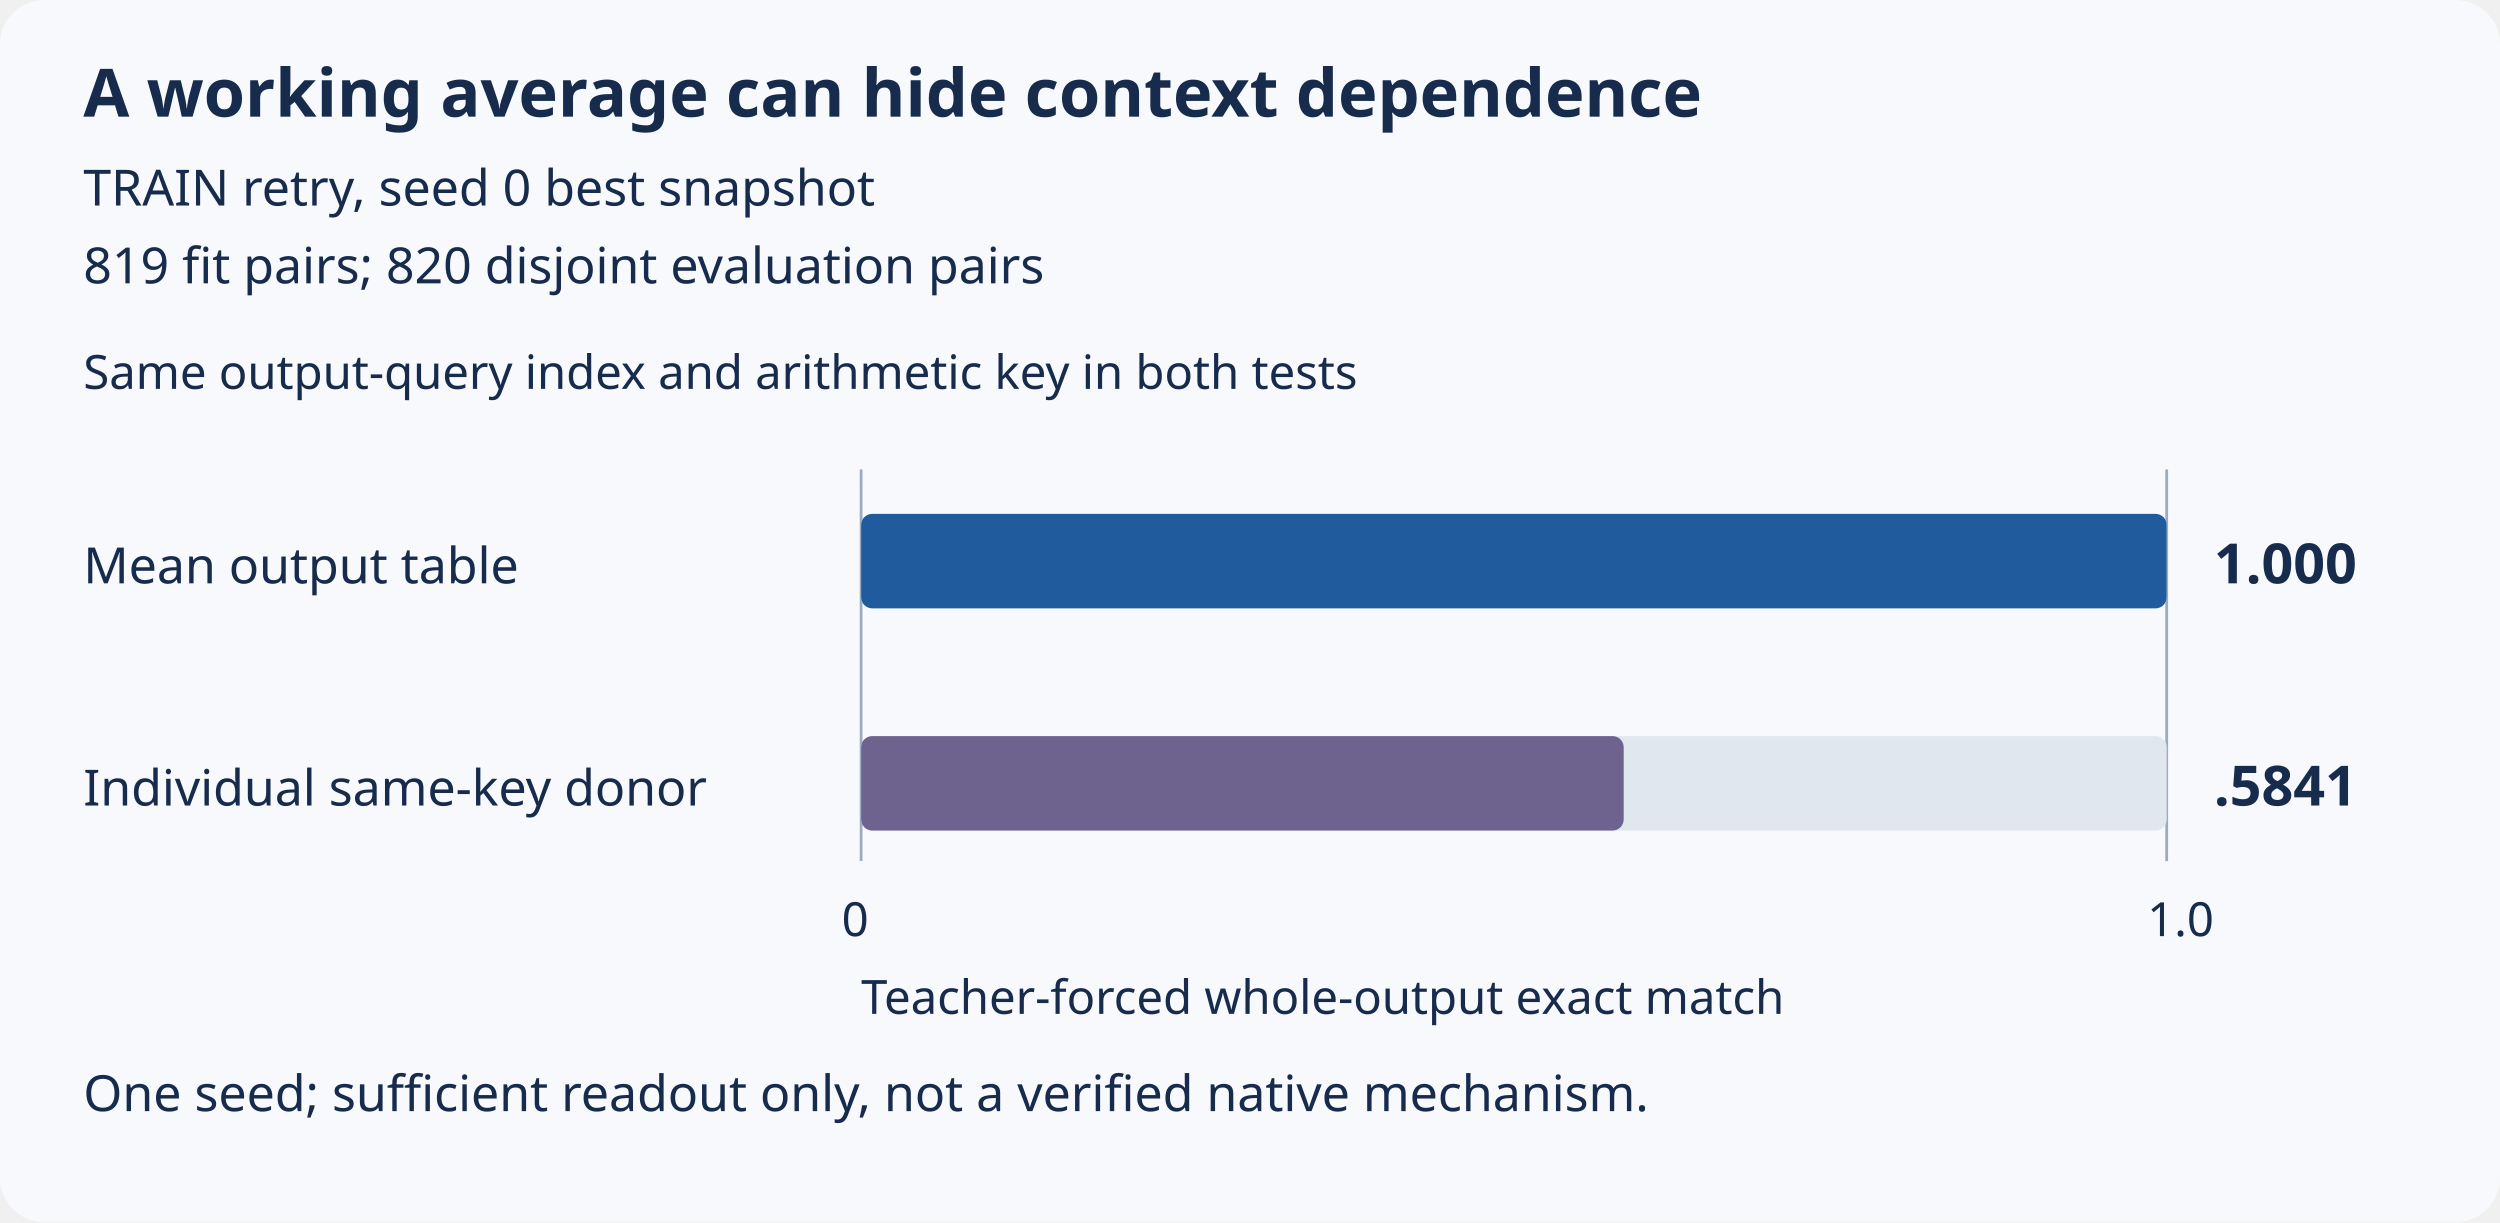
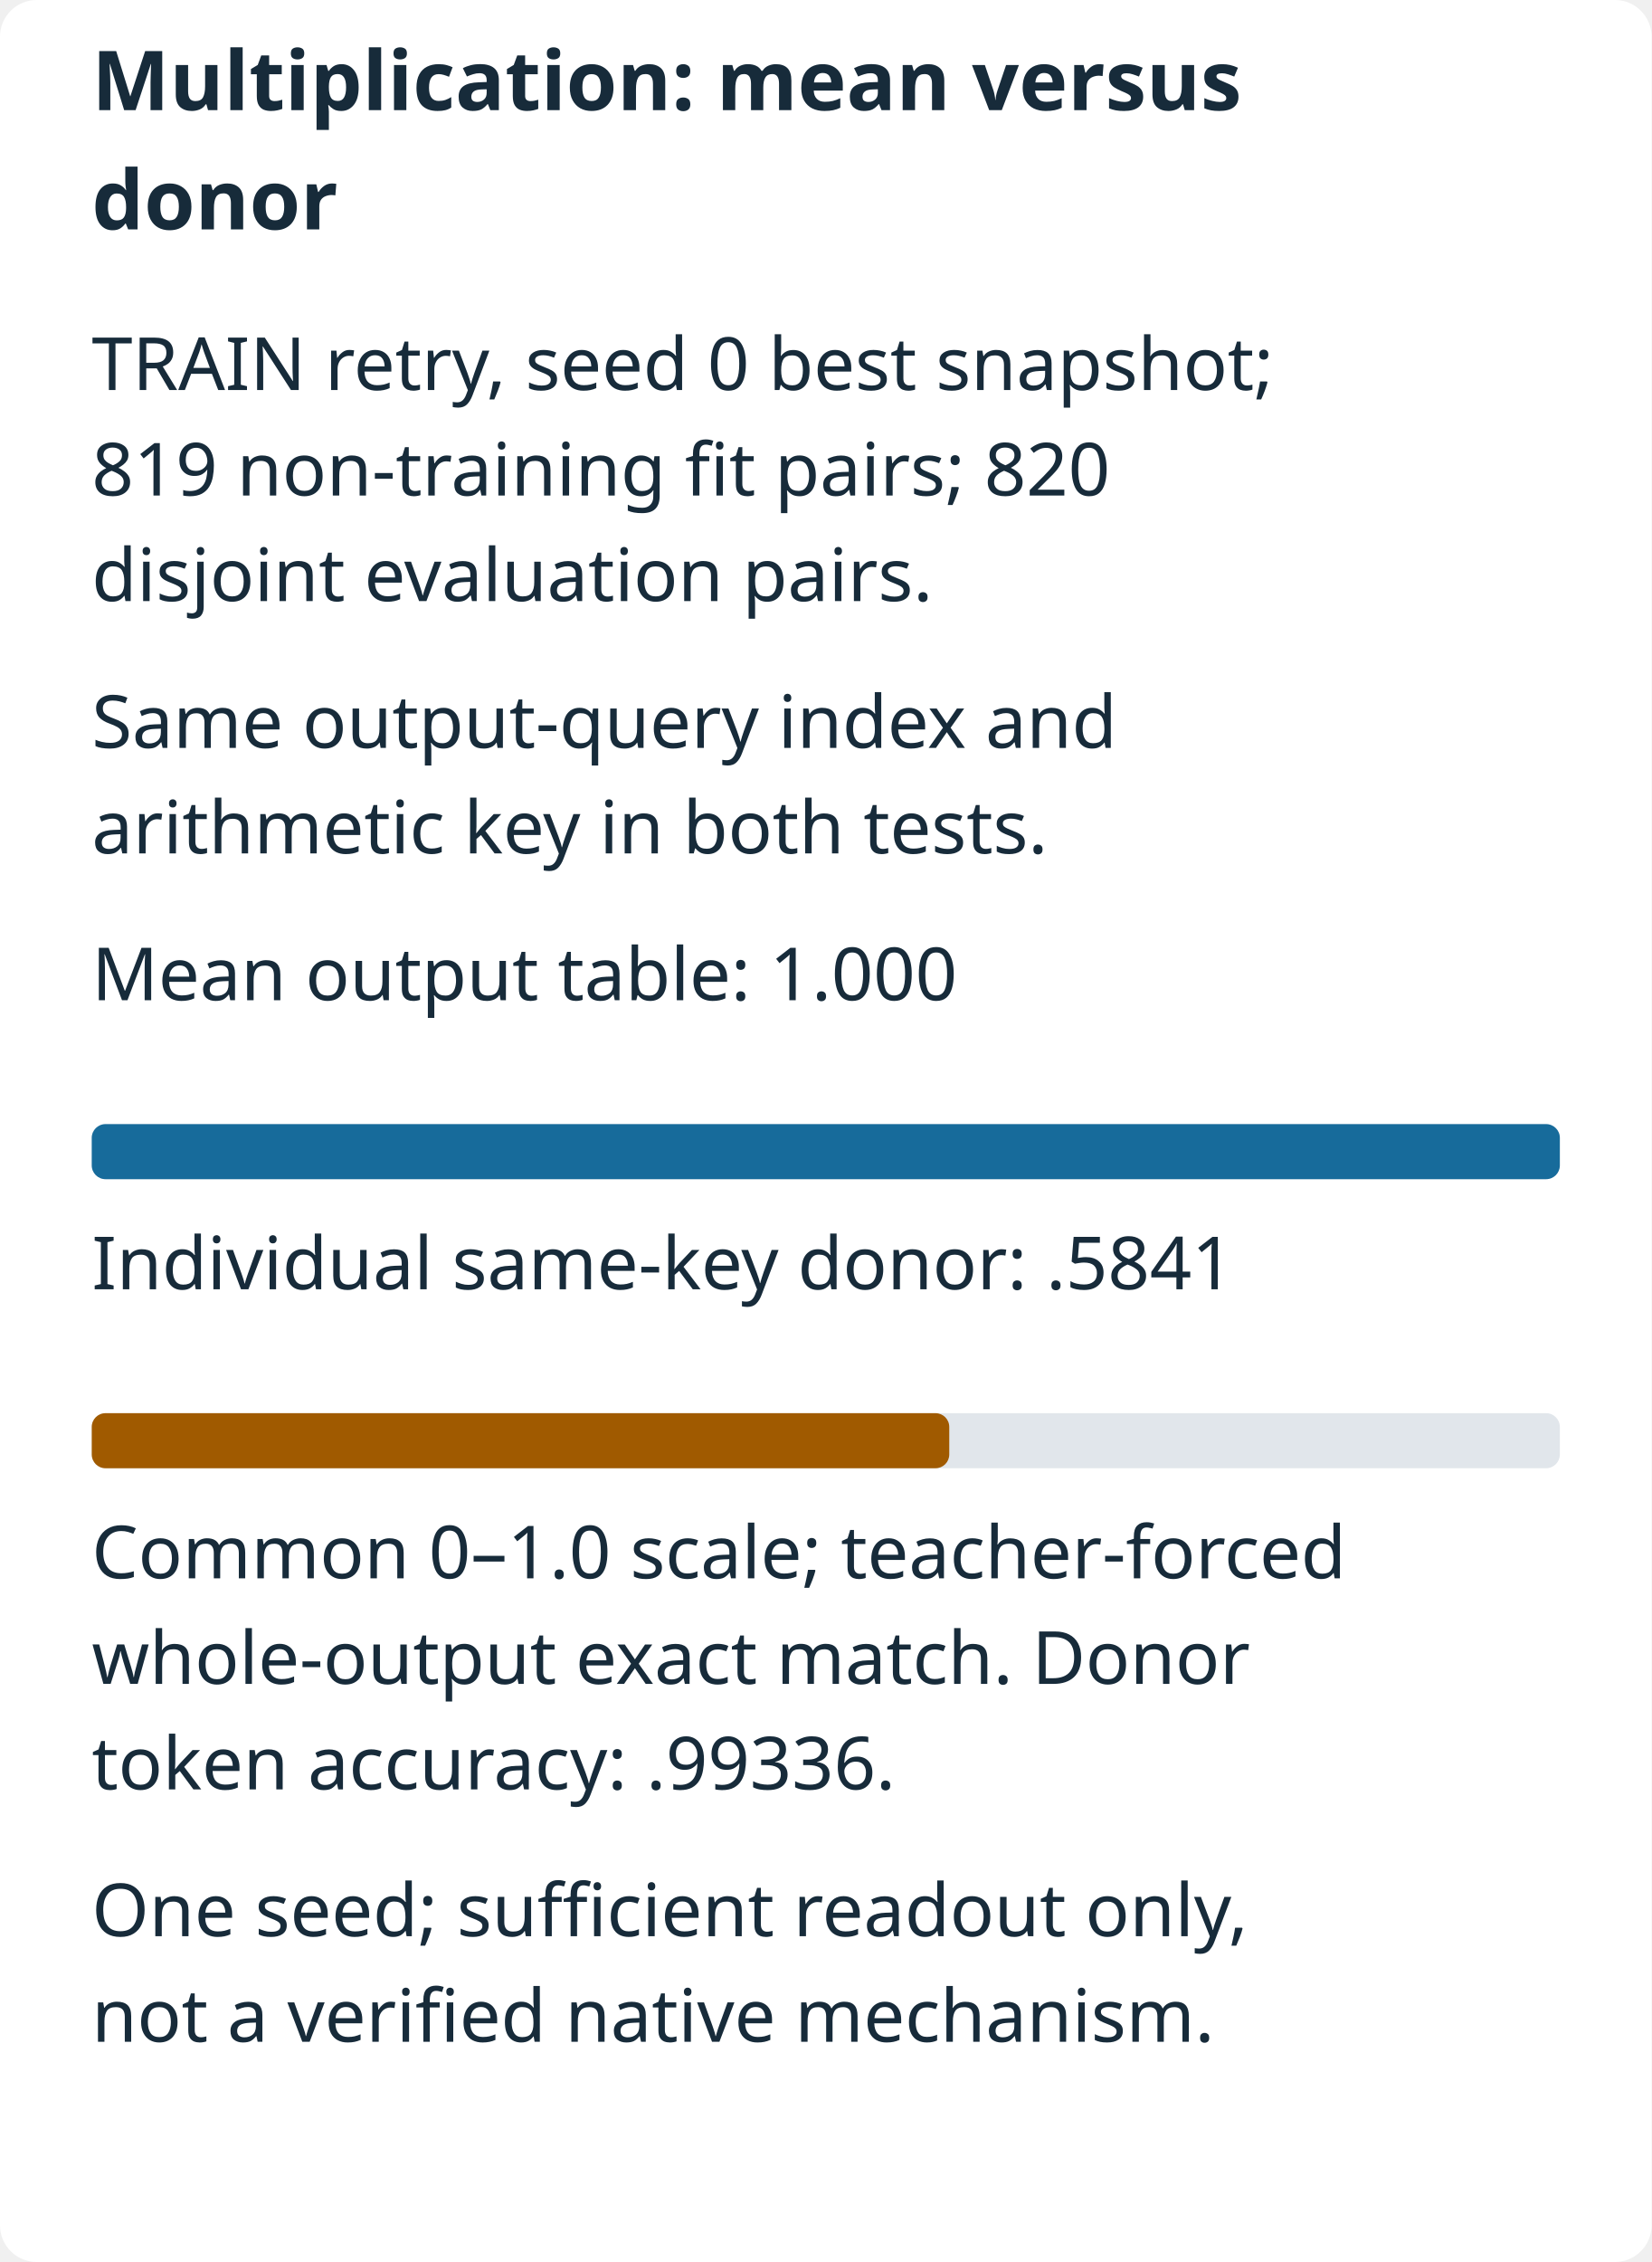
- <svg xmlns="http://www.w3.org/2000/svg" viewBox="0 0 900 440" role="img" aria-labelledby="title description">
-   <style>text{font-family:system-ui,sans-serif} .box{stroke:#63758b;stroke-width:2}</style>
-   <rect width="900" height="440" rx="16" fill="#f7f9fc" />
-   <text x="30" y="42" font-size="24" fill="#172b4d" font-weight="600">A working average can hide context dependence</text>
-   <text x="30" y="74" font-size="18" fill="#172b4d" font-weight="normal">TRAIN retry, seed 0 best snapshot</text>
-   <text x="30" y="102" font-size="18" fill="#172b4d" font-weight="normal">819 fit pairs; 820 disjoint evaluation pairs</text>
-   <text x="30" y="140" font-size="17" fill="#172b4d" font-weight="normal">Same output-query index and arithmetic key in both tests</text>
-   <line x1="310" y1="169" x2="310" y2="310" stroke="#9bacc0" stroke-width="1" />
-   <text x="303" y="337" font-size="17" fill="#172b4d" font-weight="normal">0</text>
-   <line x1="780" y1="169" x2="780" y2="310" stroke="#9bacc0" stroke-width="1" />
-   <text x="773" y="337" font-size="17" fill="#172b4d" font-weight="normal">1.0</text>
-   <text x="30" y="210" font-size="18" fill="#172b4d" font-weight="normal">Mean output table</text>
-   <rect x="310" y="185" width="470" height="34" rx="4" fill="#e0e7ef" />
-   <rect x="310" y="185" width="470.0" height="34" rx="4" fill="#205b9e" />
-   <text x="797" y="210" font-size="20" fill="#172b4d" font-weight="600">1.000</text>
-   <text x="30" y="290" font-size="18" fill="#172b4d" font-weight="normal">Individual same-key donor</text>
-   <rect x="310" y="265" width="470" height="34" rx="4" fill="#e0e7ef" />
-   <rect x="310" y="265" width="274.527" height="34" rx="4" fill="#6e628f" />
-   <text x="797" y="290" font-size="20" fill="#172b4d" font-weight="600">.5841</text>
-   <text x="310" y="365" font-size="17" fill="#172b4d" font-weight="normal">Teacher-forced whole-output exact match</text>
-   <text x="30" y="400" font-size="18" fill="#172b4d" font-weight="normal">One seed; sufficient readout only, not a verified native mechanism.</text>
+ <svg xmlns="http://www.w3.org/2000/svg" width="540" height="739.5" viewBox="0 0 360 493" role="img" aria-labelledby="title desc">
+   <style>text{font-family:system-ui,sans-serif}.fg{fill:#172b3a}.bg{fill:#ffffff}.panel{fill:#f0f4f8;stroke:#63758b;stroke-width:1.5}.trained{fill:#fff0ba;stroke:#63758b;stroke-width:1.5}.ink{fill:#172b3a}.grid{stroke:#7d8c98}.track{fill:#e1e6eb}.blue{fill:#176b9b}.amber{fill:#a05a00}.grey{fill:#697681}.light{fill:#e1e6eb;stroke:#63758b}.blue-line{stroke:#176b9b}.amber-line{stroke:#a05a00}.grey-line{stroke:#697681}
+ @media(prefers-color-scheme:dark){.fg{fill:#f0f6fc}.bg{fill:#161b22}.panel{fill:#263746;stroke:#9bacc0}.trained{stroke:#e3b341}.grid{stroke:#8b949e}.track{fill:#303c49}.blue{fill:#58a6ff}.amber{fill:#e3b341}.grey{fill:#a0adba}.light{fill:#303c49;stroke:#9bacc0}.blue-line{stroke:#58a6ff}.amber-line{stroke:#e3b341}.grey-line{stroke:#a0adba}}</style>
+   <rect width="360" height="493" rx="8" class="bg" />
+   <text x="20" y="24" font-size="18" class="fg" font-weight="600" text-anchor="start">Multiplication: mean versus</text>
+   <text x="20" y="50" font-size="18" class="fg" font-weight="600" text-anchor="start">donor</text>
+   <text x="20" y="85" font-size="16" class="fg" font-weight="400" text-anchor="start">TRAIN retry, seed 0 best snapshot;</text>
+   <text x="20" y="108" font-size="16" class="fg" font-weight="400" text-anchor="start">819 non-training fit pairs; 820</text>
+   <text x="20" y="131" font-size="16" class="fg" font-weight="400" text-anchor="start">disjoint evaluation pairs.</text>
+   <text x="20" y="163" font-size="16" class="fg" font-weight="400" text-anchor="start">Same output-query index and</text>
+   <text x="20" y="186" font-size="16" class="fg" font-weight="400" text-anchor="start">arithmetic key in both tests.</text>
+   <text x="20" y="218" font-size="16" class="fg" font-weight="400" text-anchor="start">Mean output table: 1.000</text>
+   <rect x="20" y="245" width="320" height="12" rx="3" class="track" />
+   <rect x="20" y="245" width="320.0" height="12" rx="3" class="blue" />
+   <text x="20" y="281" font-size="16" class="fg" font-weight="400" text-anchor="start">Individual same-key donor: .5841</text>
+   <rect x="20" y="308" width="320" height="12" rx="3" class="track" />
+   <rect x="20" y="308" width="186.912" height="12" rx="3" class="amber" />
+   <text x="20" y="344" font-size="16" class="fg" font-weight="400" text-anchor="start">Common 0–1.0 scale; teacher-forced</text>
+   <text x="20" y="367" font-size="16" class="fg" font-weight="400" text-anchor="start">whole-output exact match. Donor</text>
+   <text x="20" y="390" font-size="16" class="fg" font-weight="400" text-anchor="start">token accuracy: .99336.</text>
+   <text x="20" y="422" font-size="16" class="fg" font-weight="400" text-anchor="start">One seed; sufficient readout only,</text>
+   <text x="20" y="445" font-size="16" class="fg" font-weight="400" text-anchor="start">not a verified native mechanism.</text>
</svg>
